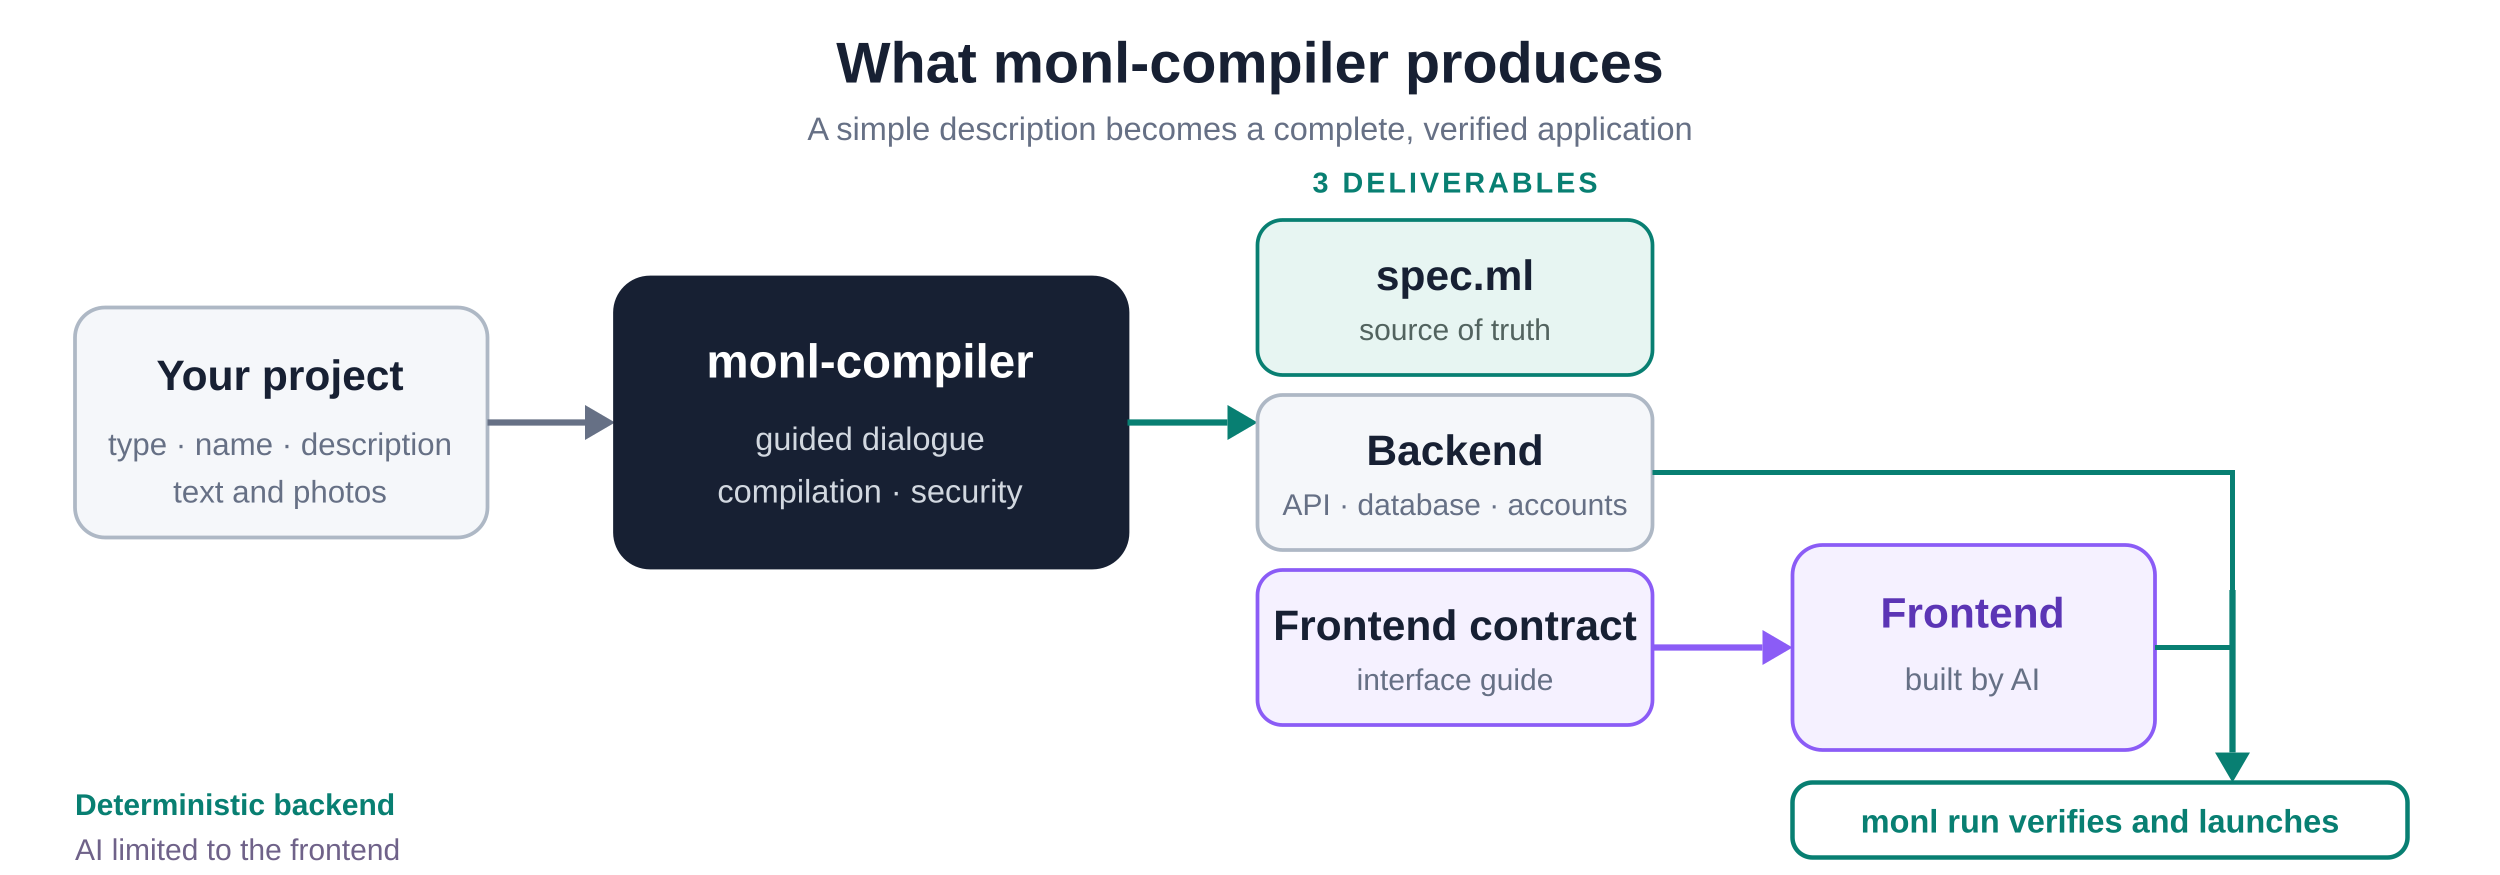
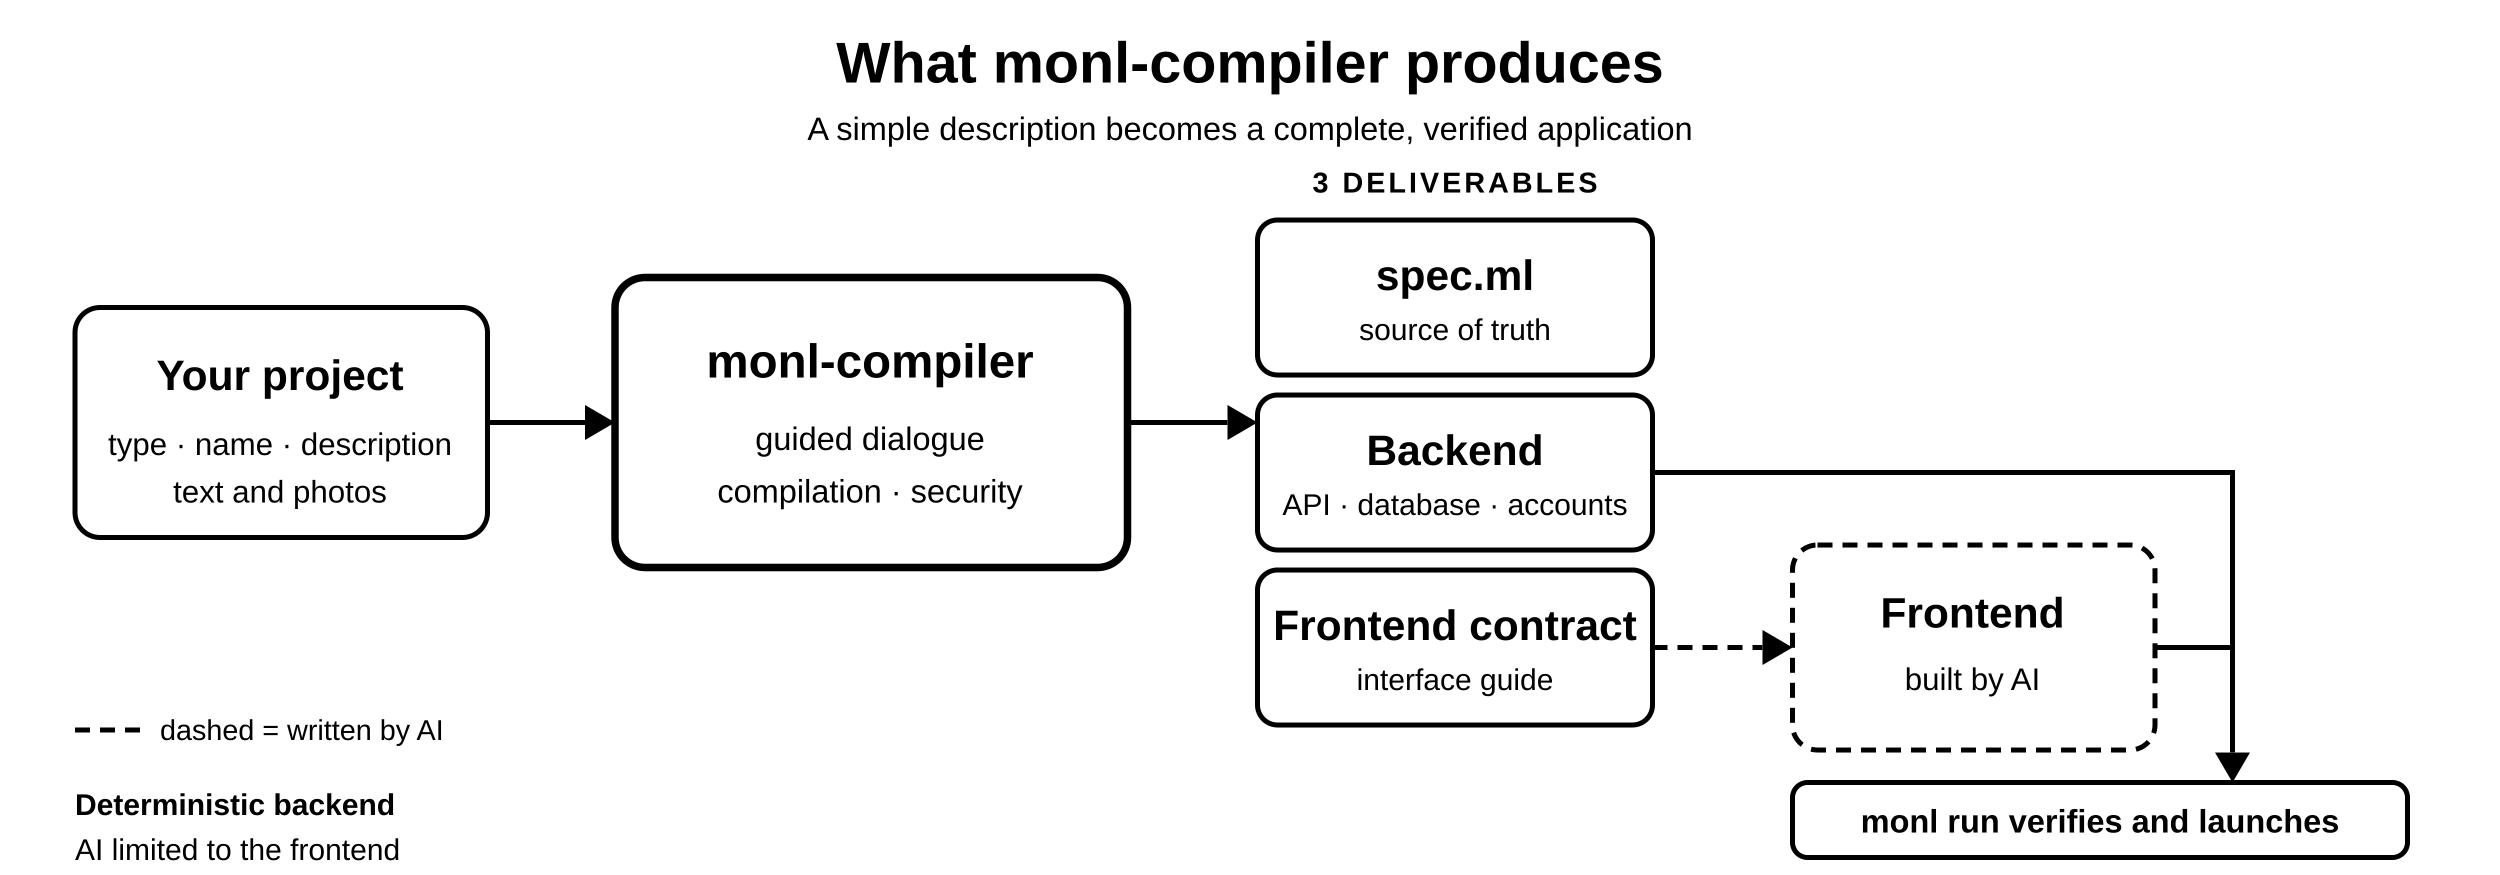
<svg xmlns="http://www.w3.org/2000/svg" viewBox="0 0 1000 350" width="1000" height="350" role="img" aria-labelledby="title desc" font-family="Arial,Helvetica,sans-serif">
  <rect width="1000" height="350" fill="#ffffff" />
-   <text x="500" y="33" text-anchor="middle" font-size="23" font-weight="700" fill="#172033">What monl-compiler produces</text>
-   <text x="500" y="56" text-anchor="middle" font-size="13" fill="#667085">A simple description becomes a complete, verified application</text>
-   <rect x="30" y="123" width="165" height="92" rx="12" fill="#f5f7fa" stroke="#aeb8c5" stroke-width="1.5" />
-   <text x="112" y="156" text-anchor="middle" font-size="17" font-weight="700" fill="#172033">Your project</text>
-   <text x="112" y="182" text-anchor="middle" font-size="12.5" fill="#667085">type · name · description</text>
-   <text x="112" y="201" text-anchor="middle" font-size="12.5" fill="#667085">text and photos</text>
-   <line x1="195" y1="169" x2="234" y2="169" stroke="#667085" stroke-width="2.5" />
-   <polygon points="234,162 246,169 234,176" fill="#667085" />
-   <rect x="246" y="111" width="205" height="116" rx="14" fill="#172033" stroke="#172033" stroke-width="1.5" />
-   <text x="348" y="151" text-anchor="middle" font-size="19" font-weight="700" fill="#ffffff">monl-compiler</text>
-   <text x="348" y="180" text-anchor="middle" font-size="13" fill="#d2d8e0">guided dialogue</text>
-   <text x="348" y="201" text-anchor="middle" font-size="13" fill="#d2d8e0">compilation · security</text>
-   <line x1="451" y1="169" x2="491" y2="169" stroke="#087f72" stroke-width="2.5" />
-   <polygon points="491,162 503,169 491,176" fill="#087f72" />
-   <text x="582" y="77" text-anchor="middle" font-size="11.5" font-weight="700" letter-spacing="1.2" fill="#087f72">3 DELIVERABLES</text>
-   <rect x="503" y="88" width="158" height="62" rx="10" fill="#e7f5f2" stroke="#087f72" stroke-width="1.5" />
-   <text x="582" y="116" text-anchor="middle" font-size="17" font-weight="700" fill="#172033">spec.ml</text>
-   <text x="582" y="136" text-anchor="middle" font-size="12" fill="#52635f">source of truth</text>
-   <rect x="503" y="158" width="158" height="62" rx="10" fill="#f5f7fa" stroke="#aeb8c5" stroke-width="1.5" />
-   <text x="582" y="186" text-anchor="middle" font-size="17" font-weight="700" fill="#172033">Backend</text>
-   <text x="582" y="206" text-anchor="middle" font-size="12" fill="#667085">API · database · accounts</text>
-   <rect x="503" y="228" width="158" height="62" rx="10" fill="#f5f1ff" stroke="#8b5cf6" stroke-width="1.5" />
-   <text x="582" y="256" text-anchor="middle" font-size="17" font-weight="700" fill="#172033">Frontend contract</text>
-   <text x="582" y="276" text-anchor="middle" font-size="12" fill="#667085">interface guide</text>
-   <line x1="661" y1="259" x2="705" y2="259" stroke="#8b5cf6" stroke-width="2.5" />
-   <polygon points="705,252 717,259 705,266" fill="#8b5cf6" />
-   <rect x="717" y="218" width="145" height="82" rx="12" fill="#f5f1ff" stroke="#8b5cf6" stroke-width="1.5" />
-   <text x="789" y="251" text-anchor="middle" font-size="17" font-weight="700" fill="#5b35b5">Frontend</text>
-   <text x="789" y="276" text-anchor="middle" font-size="12.5" fill="#667085">built by AI</text>
-   <path d="M661 189H893V236" fill="none" stroke="#087f72" stroke-width="2" />
-   <path d="M862 259H893" fill="none" stroke="#087f72" stroke-width="2" />
-   <line x1="893" y1="236" x2="893" y2="301" stroke="#087f72" stroke-width="2.5" />
-   <polygon points="886,301 893,313 900,301" fill="#087f72" />
-   <rect x="717" y="313" width="246" height="30" rx="8" fill="#ffffff" stroke="#087f72" stroke-width="1.8" />
-   <text x="840" y="333" text-anchor="middle" font-size="13" font-weight="700" fill="#087f72">monl run verifies and launches</text>
-   <text x="30" y="326" font-size="12" font-weight="700" fill="#087f72">Deterministic backend</text>
-   <text x="30" y="344" font-size="12" fill="#6f6289">AI limited to the frontend</text>
+   <text x="500" y="33" text-anchor="middle" font-size="23" font-weight="700" fill="#000000">What monl-compiler produces</text>
+   <text x="500" y="56" text-anchor="middle" font-size="13" fill="#000000">A simple description becomes a complete, verified application</text>
+   <rect x="30" y="123" width="165" height="92" rx="10" fill="#ffffff" stroke="#000000" stroke-width="2" />
+   <text x="112" y="156" text-anchor="middle" font-size="17" font-weight="700" fill="#000000">Your project</text>
+   <text x="112" y="182" text-anchor="middle" font-size="12.5" fill="#000000">type · name · description</text>
+   <text x="112" y="201" text-anchor="middle" font-size="12.5" fill="#000000">text and photos</text>
+   <line x1="195" y1="169" x2="234" y2="169" stroke="#000000" stroke-width="2" />
+   <polygon points="234,162 246,169 234,176" fill="#000000" />
+   <rect x="246" y="111" width="205" height="116" rx="12" fill="#ffffff" stroke="#000000" stroke-width="3" />
+   <text x="348" y="151" text-anchor="middle" font-size="19" font-weight="700" fill="#000000">monl-compiler</text>
+   <text x="348" y="180" text-anchor="middle" font-size="13" fill="#000000">guided dialogue</text>
+   <text x="348" y="201" text-anchor="middle" font-size="13" fill="#000000">compilation · security</text>
+   <line x1="451" y1="169" x2="491" y2="169" stroke="#000000" stroke-width="2" />
+   <polygon points="491,162 503,169 491,176" fill="#000000" />
+   <text x="582" y="77" text-anchor="middle" font-size="11.5" font-weight="700" letter-spacing="1.2" fill="#000000">3 DELIVERABLES</text>
+   <rect x="503" y="88" width="158" height="62" rx="8" fill="#ffffff" stroke="#000000" stroke-width="2" />
+   <text x="582" y="116" text-anchor="middle" font-size="17" font-weight="700" fill="#000000">spec.ml</text>
+   <text x="582" y="136" text-anchor="middle" font-size="12" fill="#000000">source of truth</text>
+   <rect x="503" y="158" width="158" height="62" rx="8" fill="#ffffff" stroke="#000000" stroke-width="2" />
+   <text x="582" y="186" text-anchor="middle" font-size="17" font-weight="700" fill="#000000">Backend</text>
+   <text x="582" y="206" text-anchor="middle" font-size="12" fill="#000000">API · database · accounts</text>
+   <rect x="503" y="228" width="158" height="62" rx="8" fill="#ffffff" stroke="#000000" stroke-width="2" />
+   <text x="582" y="256" text-anchor="middle" font-size="17" font-weight="700" fill="#000000">Frontend contract</text>
+   <text x="582" y="276" text-anchor="middle" font-size="12" fill="#000000">interface guide</text>
+   <line x1="661" y1="259" x2="705" y2="259" stroke="#000000" stroke-width="2" stroke-dasharray="6 4" />
+   <polygon points="705,252 717,259 705,266" fill="#000000" />
+   <rect x="717" y="218" width="145" height="82" rx="10" fill="#ffffff" stroke="#000000" stroke-width="2" stroke-dasharray="6 4" />
+   <text x="789" y="251" text-anchor="middle" font-size="17" font-weight="700" fill="#000000">Frontend</text>
+   <text x="789" y="276" text-anchor="middle" font-size="12.5" fill="#000000">built by AI</text>
+   <path d="M661 189H893V236" fill="none" stroke="#000000" stroke-width="2" />
+   <path d="M862 259H893" fill="none" stroke="#000000" stroke-width="2" />
+   <line x1="893" y1="236" x2="893" y2="301" stroke="#000000" stroke-width="2" />
+   <polygon points="886,301 893,313 900,301" fill="#000000" />
+   <rect x="717" y="313" width="246" height="30" rx="6" fill="#ffffff" stroke="#000000" stroke-width="2" />
+   <text x="840" y="333" text-anchor="middle" font-size="13" font-weight="700" fill="#000000">monl run verifies and launches</text>
+   <line x1="30" y1="292" x2="58" y2="292" stroke="#000000" stroke-width="2" stroke-dasharray="6 4" />
+   <text x="64" y="296" font-size="11.5" fill="#000000">dashed = written by AI</text>
+   <text x="30" y="326" font-size="12" font-weight="700" fill="#000000">Deterministic backend</text>
+   <text x="30" y="344" font-size="12" fill="#000000">AI limited to the frontend</text>
</svg>
